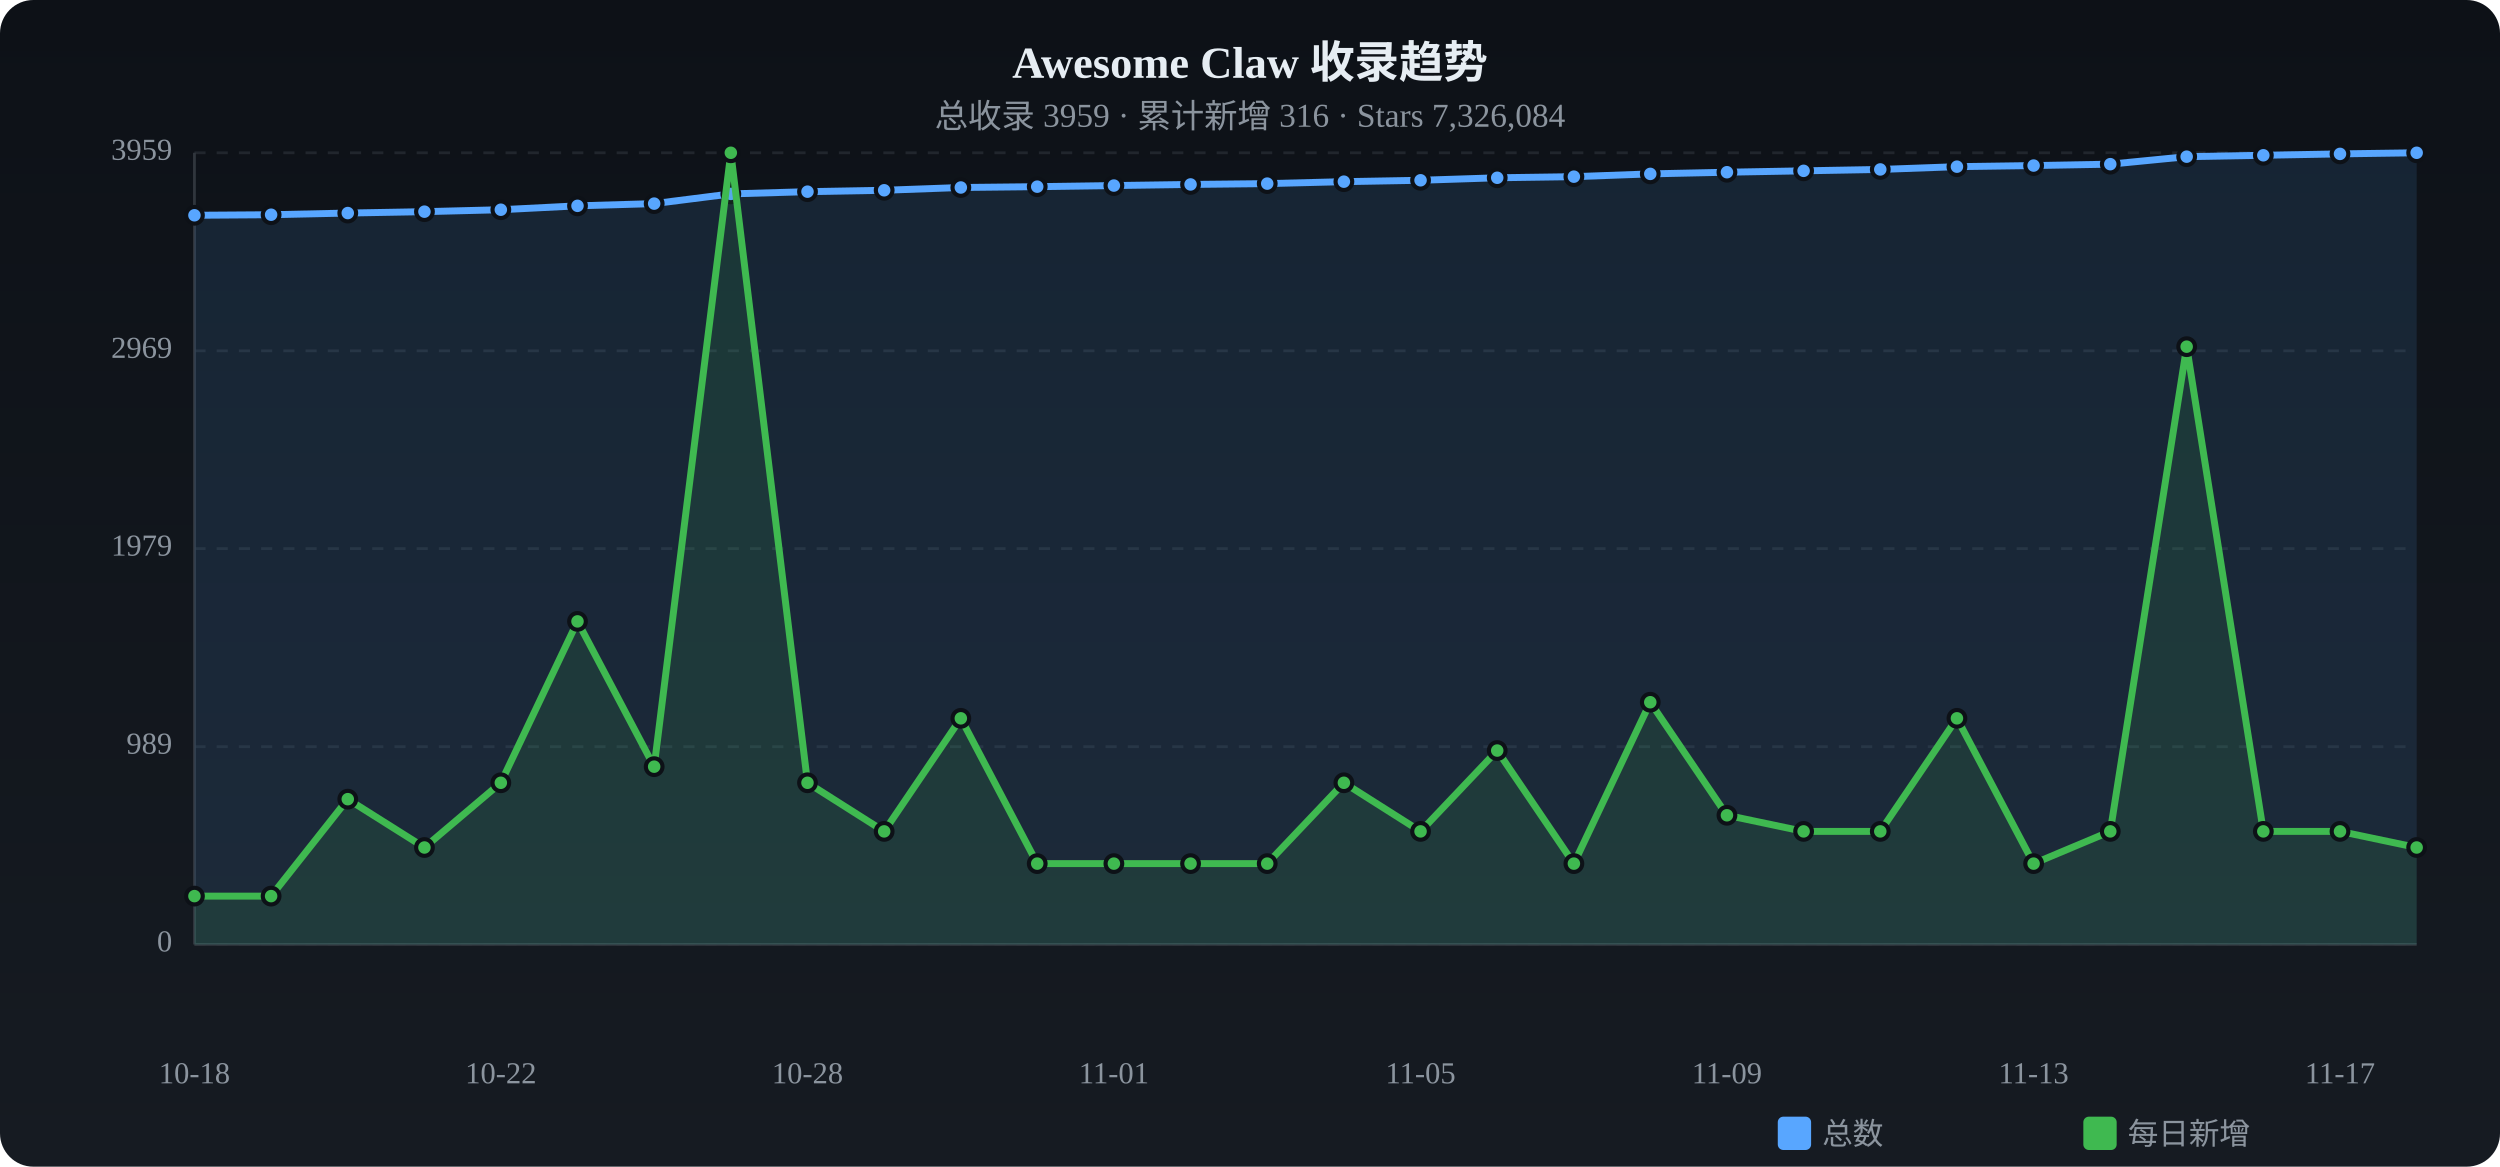
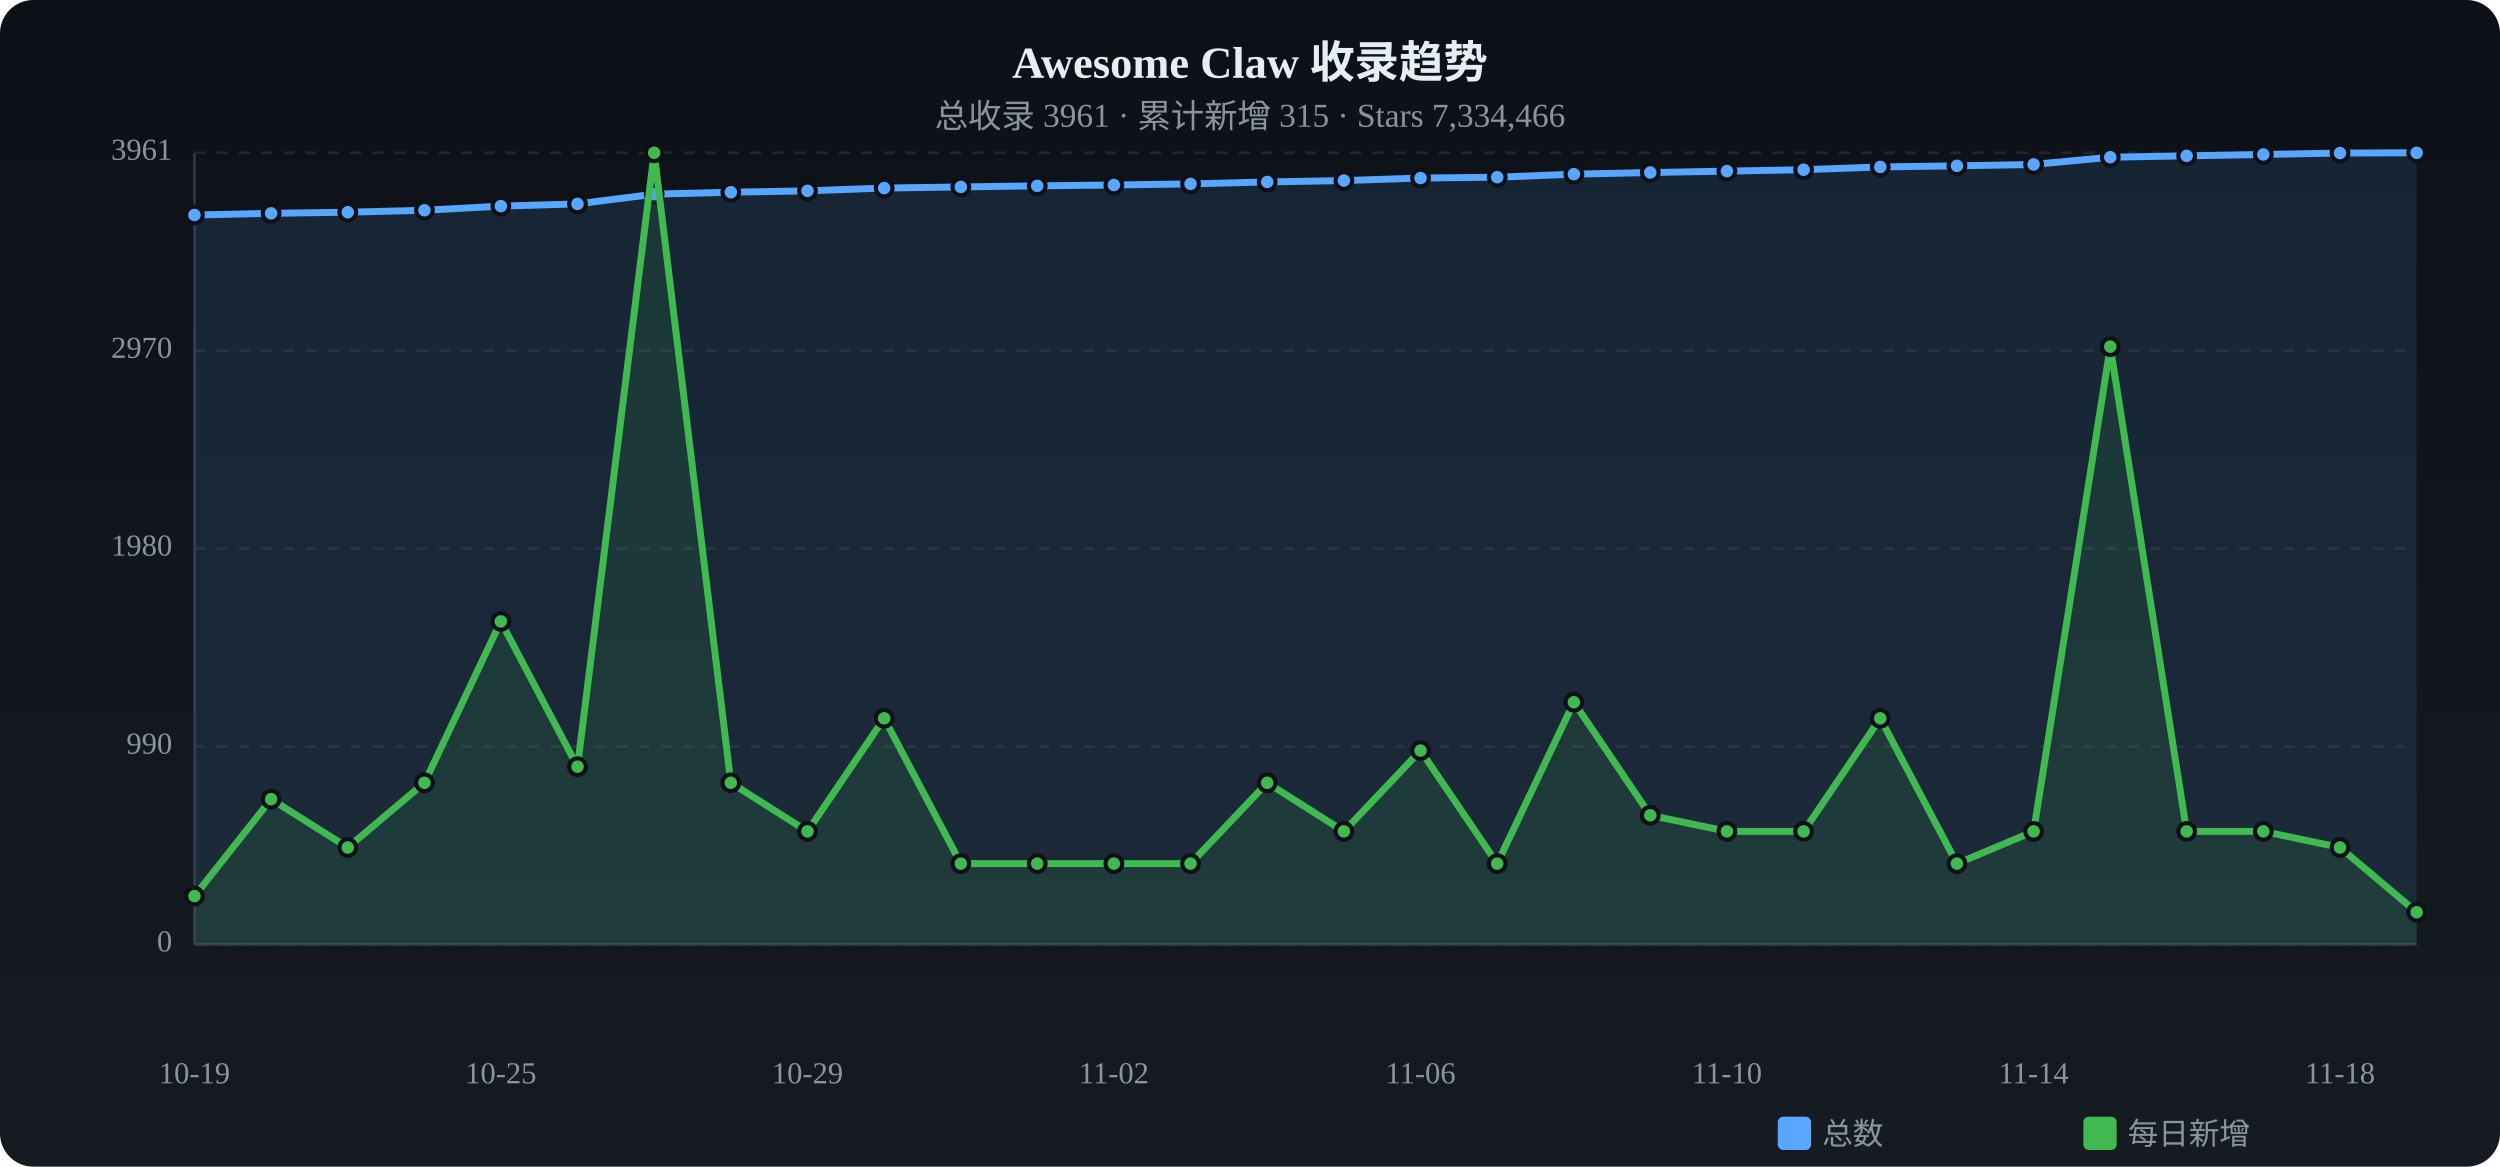
<svg xmlns="http://www.w3.org/2000/svg" viewBox="0 0 900 420" width="900" height="420">
  <defs>
    <linearGradient id="tbg" x1="0%" y1="0%" x2="0%" y2="100%">
      <stop offset="0%" stop-color="#0d1117" />
      <stop offset="100%" stop-color="#161b22" />
    </linearGradient>
  </defs>
  <rect width="900" height="420" rx="12" fill="url(#tbg)" />
  <text x="450.0" y="28" text-anchor="middle" fill="#e6edf3" font-size="16" font-weight="bold">Awesome Claw 收录趋势</text>
-   <text x="450.0" y="46" text-anchor="middle" fill="#8b949e" font-size="12">总收录 3959 · 累计新增 316 · Stars 7,326,084</text>
+   <text x="450.0" y="46" text-anchor="middle" fill="#8b949e" font-size="12">总收录 3961 · 累计新增 315 · Stars 7,334,466</text>
  <text x="62" y="340.0" text-anchor="end" fill="#8b949e" font-size="11" dominant-baseline="middle">0</text>
  <line x1="70" y1="340.0" x2="870" y2="340.0" stroke="#21262d" stroke-dasharray="4 4" />
-   <text x="62" y="268.8" text-anchor="end" fill="#8b949e" font-size="11" dominant-baseline="middle">989</text>
+   <text x="62" y="268.8" text-anchor="end" fill="#8b949e" font-size="11" dominant-baseline="middle">990</text>
  <line x1="70" y1="268.8" x2="870" y2="268.8" stroke="#21262d" stroke-dasharray="4 4" />
-   <text x="62" y="197.5" text-anchor="end" fill="#8b949e" font-size="11" dominant-baseline="middle">1979</text>
+   <text x="62" y="197.5" text-anchor="end" fill="#8b949e" font-size="11" dominant-baseline="middle">1980</text>
  <line x1="70" y1="197.5" x2="870" y2="197.5" stroke="#21262d" stroke-dasharray="4 4" />
-   <text x="62" y="126.3" text-anchor="end" fill="#8b949e" font-size="11" dominant-baseline="middle">2969</text>
+   <text x="62" y="126.3" text-anchor="end" fill="#8b949e" font-size="11" dominant-baseline="middle">2970</text>
  <line x1="70" y1="126.3" x2="870" y2="126.3" stroke="#21262d" stroke-dasharray="4 4" />
-   <text x="62" y="55.0" text-anchor="end" fill="#8b949e" font-size="11" dominant-baseline="middle">3959</text>
+   <text x="62" y="55.0" text-anchor="end" fill="#8b949e" font-size="11" dominant-baseline="middle">3961</text>
  <line x1="70" y1="55.0" x2="870" y2="55.0" stroke="#21262d" stroke-dasharray="4 4" />
  <line x1="70" y1="55" x2="70" y2="340" stroke="#30363d" />
  <line x1="70" y1="340" x2="870" y2="340" stroke="#30363d" />
-   <path d="M70.0,77.5 L97.6,77.3 L125.2,76.7 L152.8,76.2 L180.3,75.5 L207.9,74.1 L235.5,73.3 L263.1,69.8 L290.7,69.0 L318.3,68.5 L345.9,67.5 L373.4,67.2 L401.0,66.8 L428.6,66.4 L456.2,66.1 L483.8,65.4 L511.4,64.9 L539.0,64.0 L566.6,63.6 L594.1,62.6 L621.7,62.0 L649.3,61.5 L676.9,61.0 L704.5,60.0 L732.1,59.6 L759.7,59.1 L787.2,56.4 L814.8,55.9 L842.4,55.4 L870.0,55.0 L870.0,340 L70.0,340 Z" fill="#58a6ff" opacity="0.12" />
-   <polyline points="70.0,77.5 97.6,77.3 125.2,76.7 152.8,76.2 180.3,75.5 207.9,74.1 235.5,73.3 263.1,69.8 290.7,69.0 318.3,68.5 345.9,67.5 373.4,67.2 401.0,66.8 428.6,66.4 456.2,66.1 483.8,65.4 511.4,64.9 539.0,64.0 566.6,63.6 594.1,62.6 621.7,62.0 649.3,61.5 676.9,61.0 704.5,60.0 732.1,59.6 759.7,59.1 787.2,56.4 814.8,55.9 842.4,55.4 870.0,55.0" fill="none" stroke="#58a6ff" stroke-width="2.5" stroke-linecap="round" stroke-linejoin="round" />
-   <circle cx="70.0" cy="77.5" r="3" fill="#58a6ff" stroke="#0d1117" stroke-width="1.5" />
-   <circle cx="97.6" cy="77.3" r="3" fill="#58a6ff" stroke="#0d1117" stroke-width="1.5" />
-   <circle cx="125.2" cy="76.7" r="3" fill="#58a6ff" stroke="#0d1117" stroke-width="1.5" />
-   <circle cx="152.8" cy="76.2" r="3" fill="#58a6ff" stroke="#0d1117" stroke-width="1.5" />
-   <circle cx="180.3" cy="75.5" r="3" fill="#58a6ff" stroke="#0d1117" stroke-width="1.5" />
-   <circle cx="207.9" cy="74.1" r="3" fill="#58a6ff" stroke="#0d1117" stroke-width="1.5" />
-   <circle cx="235.5" cy="73.3" r="3" fill="#58a6ff" stroke="#0d1117" stroke-width="1.5" />
-   <circle cx="263.1" cy="69.8" r="3" fill="#58a6ff" stroke="#0d1117" stroke-width="1.5" />
-   <circle cx="290.7" cy="69.0" r="3" fill="#58a6ff" stroke="#0d1117" stroke-width="1.5" />
-   <circle cx="318.3" cy="68.5" r="3" fill="#58a6ff" stroke="#0d1117" stroke-width="1.5" />
-   <circle cx="345.9" cy="67.5" r="3" fill="#58a6ff" stroke="#0d1117" stroke-width="1.5" />
-   <circle cx="373.4" cy="67.2" r="3" fill="#58a6ff" stroke="#0d1117" stroke-width="1.5" />
-   <circle cx="401.0" cy="66.8" r="3" fill="#58a6ff" stroke="#0d1117" stroke-width="1.5" />
-   <circle cx="428.6" cy="66.4" r="3" fill="#58a6ff" stroke="#0d1117" stroke-width="1.5" />
-   <circle cx="456.2" cy="66.1" r="3" fill="#58a6ff" stroke="#0d1117" stroke-width="1.5" />
-   <circle cx="483.8" cy="65.4" r="3" fill="#58a6ff" stroke="#0d1117" stroke-width="1.5" />
-   <circle cx="511.4" cy="64.9" r="3" fill="#58a6ff" stroke="#0d1117" stroke-width="1.5" />
-   <circle cx="539.0" cy="64.0" r="3" fill="#58a6ff" stroke="#0d1117" stroke-width="1.5" />
-   <circle cx="566.6" cy="63.6" r="3" fill="#58a6ff" stroke="#0d1117" stroke-width="1.5" />
-   <circle cx="594.1" cy="62.6" r="3" fill="#58a6ff" stroke="#0d1117" stroke-width="1.5" />
-   <circle cx="621.7" cy="62.0" r="3" fill="#58a6ff" stroke="#0d1117" stroke-width="1.5" />
-   <circle cx="649.3" cy="61.5" r="3" fill="#58a6ff" stroke="#0d1117" stroke-width="1.5" />
-   <circle cx="676.9" cy="61.0" r="3" fill="#58a6ff" stroke="#0d1117" stroke-width="1.5" />
-   <circle cx="704.5" cy="60.0" r="3" fill="#58a6ff" stroke="#0d1117" stroke-width="1.5" />
-   <circle cx="732.1" cy="59.6" r="3" fill="#58a6ff" stroke="#0d1117" stroke-width="1.5" />
-   <circle cx="759.7" cy="59.1" r="3" fill="#58a6ff" stroke="#0d1117" stroke-width="1.5" />
-   <circle cx="787.2" cy="56.4" r="3" fill="#58a6ff" stroke="#0d1117" stroke-width="1.5" />
-   <circle cx="814.8" cy="55.9" r="3" fill="#58a6ff" stroke="#0d1117" stroke-width="1.5" />
-   <circle cx="842.4" cy="55.4" r="3" fill="#58a6ff" stroke="#0d1117" stroke-width="1.5" />
+   <path d="M70.0,77.4 L97.6,76.8 L125.2,76.4 L152.8,75.7 L180.3,74.2 L207.9,73.4 L235.5,69.9 L263.1,69.2 L290.7,68.7 L318.3,67.7 L345.9,67.3 L373.4,66.9 L401.0,66.6 L428.6,66.2 L456.2,65.5 L483.8,65.0 L511.4,64.1 L539.0,63.8 L566.6,62.7 L594.1,62.1 L621.7,61.6 L649.3,61.1 L676.9,60.1 L704.5,59.7 L732.1,59.2 L759.7,56.6 L787.2,56.1 L814.8,55.6 L842.4,55.1 L870.0,55.0 L870.0,340 L70.0,340 Z" fill="#58a6ff" opacity="0.12" />
+   <polyline points="70.0,77.4 97.6,76.8 125.2,76.4 152.8,75.7 180.3,74.2 207.9,73.4 235.5,69.9 263.1,69.2 290.7,68.7 318.3,67.7 345.9,67.3 373.4,66.9 401.0,66.6 428.6,66.2 456.2,65.5 483.8,65.0 511.4,64.1 539.0,63.8 566.6,62.7 594.1,62.1 621.7,61.6 649.3,61.1 676.9,60.1 704.5,59.7 732.1,59.2 759.7,56.6 787.2,56.1 814.8,55.6 842.4,55.1 870.0,55.0" fill="none" stroke="#58a6ff" stroke-width="2.5" stroke-linecap="round" stroke-linejoin="round" />
+   <circle cx="70.0" cy="77.4" r="3" fill="#58a6ff" stroke="#0d1117" stroke-width="1.5" />
+   <circle cx="97.6" cy="76.8" r="3" fill="#58a6ff" stroke="#0d1117" stroke-width="1.5" />
+   <circle cx="125.2" cy="76.4" r="3" fill="#58a6ff" stroke="#0d1117" stroke-width="1.5" />
+   <circle cx="152.8" cy="75.7" r="3" fill="#58a6ff" stroke="#0d1117" stroke-width="1.5" />
+   <circle cx="180.3" cy="74.2" r="3" fill="#58a6ff" stroke="#0d1117" stroke-width="1.5" />
+   <circle cx="207.9" cy="73.4" r="3" fill="#58a6ff" stroke="#0d1117" stroke-width="1.5" />
+   <circle cx="235.5" cy="69.9" r="3" fill="#58a6ff" stroke="#0d1117" stroke-width="1.5" />
+   <circle cx="263.1" cy="69.2" r="3" fill="#58a6ff" stroke="#0d1117" stroke-width="1.5" />
+   <circle cx="290.7" cy="68.7" r="3" fill="#58a6ff" stroke="#0d1117" stroke-width="1.5" />
+   <circle cx="318.3" cy="67.7" r="3" fill="#58a6ff" stroke="#0d1117" stroke-width="1.5" />
+   <circle cx="345.9" cy="67.3" r="3" fill="#58a6ff" stroke="#0d1117" stroke-width="1.5" />
+   <circle cx="373.4" cy="66.9" r="3" fill="#58a6ff" stroke="#0d1117" stroke-width="1.5" />
+   <circle cx="401.0" cy="66.6" r="3" fill="#58a6ff" stroke="#0d1117" stroke-width="1.5" />
+   <circle cx="428.6" cy="66.2" r="3" fill="#58a6ff" stroke="#0d1117" stroke-width="1.5" />
+   <circle cx="456.2" cy="65.5" r="3" fill="#58a6ff" stroke="#0d1117" stroke-width="1.5" />
+   <circle cx="483.8" cy="65.0" r="3" fill="#58a6ff" stroke="#0d1117" stroke-width="1.5" />
+   <circle cx="511.4" cy="64.1" r="3" fill="#58a6ff" stroke="#0d1117" stroke-width="1.5" />
+   <circle cx="539.0" cy="63.8" r="3" fill="#58a6ff" stroke="#0d1117" stroke-width="1.5" />
+   <circle cx="566.6" cy="62.7" r="3" fill="#58a6ff" stroke="#0d1117" stroke-width="1.5" />
+   <circle cx="594.1" cy="62.1" r="3" fill="#58a6ff" stroke="#0d1117" stroke-width="1.5" />
+   <circle cx="621.7" cy="61.6" r="3" fill="#58a6ff" stroke="#0d1117" stroke-width="1.5" />
+   <circle cx="649.3" cy="61.1" r="3" fill="#58a6ff" stroke="#0d1117" stroke-width="1.5" />
+   <circle cx="676.9" cy="60.1" r="3" fill="#58a6ff" stroke="#0d1117" stroke-width="1.5" />
+   <circle cx="704.5" cy="59.7" r="3" fill="#58a6ff" stroke="#0d1117" stroke-width="1.5" />
+   <circle cx="732.1" cy="59.2" r="3" fill="#58a6ff" stroke="#0d1117" stroke-width="1.5" />
+   <circle cx="759.7" cy="56.6" r="3" fill="#58a6ff" stroke="#0d1117" stroke-width="1.5" />
+   <circle cx="787.2" cy="56.1" r="3" fill="#58a6ff" stroke="#0d1117" stroke-width="1.5" />
+   <circle cx="814.8" cy="55.6" r="3" fill="#58a6ff" stroke="#0d1117" stroke-width="1.5" />
+   <circle cx="842.4" cy="55.1" r="3" fill="#58a6ff" stroke="#0d1117" stroke-width="1.5" />
  <circle cx="870.0" cy="55.0" r="3" fill="#58a6ff" stroke="#0d1117" stroke-width="1.5" />
-   <path d="M70.0,322.6 L97.6,322.6 L125.2,287.7 L152.8,305.1 L180.3,281.8 L207.9,223.7 L235.5,276.0 L263.1,55.0 L290.7,281.8 L318.3,299.3 L345.9,258.6 L373.4,310.9 L401.0,310.9 L428.6,310.9 L456.2,310.9 L483.8,281.8 L511.4,299.3 L539.0,270.2 L566.6,310.9 L594.1,252.8 L621.7,293.5 L649.3,299.3 L676.9,299.3 L704.5,258.6 L732.1,310.9 L759.7,299.3 L787.2,124.8 L814.8,299.3 L842.4,299.3 L870.0,305.1 L870.0,340 L70.0,340 Z" fill="#3fb950" opacity="0.12" />
-   <polyline points="70.0,322.6 97.6,322.6 125.2,287.7 152.8,305.1 180.3,281.8 207.9,223.7 235.5,276.0 263.1,55.0 290.7,281.8 318.3,299.3 345.9,258.6 373.4,310.9 401.0,310.9 428.6,310.9 456.2,310.9 483.8,281.8 511.4,299.3 539.0,270.2 566.6,310.9 594.1,252.8 621.7,293.5 649.3,299.3 676.9,299.3 704.5,258.6 732.1,310.9 759.7,299.3 787.2,124.8 814.8,299.3 842.4,299.3 870.0,305.1" fill="none" stroke="#3fb950" stroke-width="2.5" stroke-linecap="round" stroke-linejoin="round" />
+   <path d="M70.0,322.6 L97.6,287.7 L125.2,305.1 L152.8,281.8 L180.3,223.7 L207.9,276.0 L235.5,55.0 L263.1,281.8 L290.7,299.3 L318.3,258.6 L345.9,310.9 L373.4,310.9 L401.0,310.9 L428.6,310.9 L456.2,281.8 L483.8,299.3 L511.4,270.2 L539.0,310.9 L566.6,252.8 L594.1,293.5 L621.7,299.3 L649.3,299.3 L676.9,258.6 L704.5,310.9 L732.1,299.3 L759.7,124.8 L787.2,299.3 L814.8,299.3 L842.4,305.1 L870.0,328.4 L870.0,340 L70.0,340 Z" fill="#3fb950" opacity="0.12" />
+   <polyline points="70.0,322.6 97.6,287.7 125.2,305.1 152.8,281.8 180.3,223.7 207.9,276.0 235.5,55.0 263.1,281.8 290.7,299.3 318.3,258.6 345.9,310.9 373.4,310.9 401.0,310.9 428.6,310.9 456.2,281.8 483.8,299.3 511.4,270.2 539.0,310.9 566.6,252.8 594.1,293.5 621.7,299.3 649.3,299.3 676.9,258.6 704.5,310.9 732.1,299.3 759.7,124.8 787.2,299.3 814.8,299.3 842.4,305.1 870.0,328.4" fill="none" stroke="#3fb950" stroke-width="2.5" stroke-linecap="round" stroke-linejoin="round" />
  <circle cx="70.0" cy="322.6" r="3" fill="#3fb950" stroke="#0d1117" stroke-width="1.5" />
-   <circle cx="97.6" cy="322.6" r="3" fill="#3fb950" stroke="#0d1117" stroke-width="1.5" />
-   <circle cx="125.2" cy="287.7" r="3" fill="#3fb950" stroke="#0d1117" stroke-width="1.5" />
-   <circle cx="152.8" cy="305.1" r="3" fill="#3fb950" stroke="#0d1117" stroke-width="1.5" />
-   <circle cx="180.3" cy="281.8" r="3" fill="#3fb950" stroke="#0d1117" stroke-width="1.5" />
-   <circle cx="207.9" cy="223.7" r="3" fill="#3fb950" stroke="#0d1117" stroke-width="1.5" />
-   <circle cx="235.5" cy="276.0" r="3" fill="#3fb950" stroke="#0d1117" stroke-width="1.5" />
-   <circle cx="263.1" cy="55.0" r="3" fill="#3fb950" stroke="#0d1117" stroke-width="1.5" />
-   <circle cx="290.7" cy="281.8" r="3" fill="#3fb950" stroke="#0d1117" stroke-width="1.5" />
-   <circle cx="318.3" cy="299.3" r="3" fill="#3fb950" stroke="#0d1117" stroke-width="1.5" />
-   <circle cx="345.9" cy="258.6" r="3" fill="#3fb950" stroke="#0d1117" stroke-width="1.5" />
+   <circle cx="97.6" cy="287.7" r="3" fill="#3fb950" stroke="#0d1117" stroke-width="1.5" />
+   <circle cx="125.2" cy="305.1" r="3" fill="#3fb950" stroke="#0d1117" stroke-width="1.5" />
+   <circle cx="152.8" cy="281.8" r="3" fill="#3fb950" stroke="#0d1117" stroke-width="1.5" />
+   <circle cx="180.3" cy="223.7" r="3" fill="#3fb950" stroke="#0d1117" stroke-width="1.5" />
+   <circle cx="207.9" cy="276.0" r="3" fill="#3fb950" stroke="#0d1117" stroke-width="1.5" />
+   <circle cx="235.5" cy="55.0" r="3" fill="#3fb950" stroke="#0d1117" stroke-width="1.5" />
+   <circle cx="263.1" cy="281.8" r="3" fill="#3fb950" stroke="#0d1117" stroke-width="1.5" />
+   <circle cx="290.7" cy="299.3" r="3" fill="#3fb950" stroke="#0d1117" stroke-width="1.5" />
+   <circle cx="318.3" cy="258.6" r="3" fill="#3fb950" stroke="#0d1117" stroke-width="1.5" />
+   <circle cx="345.9" cy="310.9" r="3" fill="#3fb950" stroke="#0d1117" stroke-width="1.5" />
  <circle cx="373.4" cy="310.9" r="3" fill="#3fb950" stroke="#0d1117" stroke-width="1.5" />
  <circle cx="401.0" cy="310.9" r="3" fill="#3fb950" stroke="#0d1117" stroke-width="1.5" />
  <circle cx="428.6" cy="310.9" r="3" fill="#3fb950" stroke="#0d1117" stroke-width="1.5" />
-   <circle cx="456.2" cy="310.9" r="3" fill="#3fb950" stroke="#0d1117" stroke-width="1.5" />
-   <circle cx="483.8" cy="281.8" r="3" fill="#3fb950" stroke="#0d1117" stroke-width="1.5" />
-   <circle cx="511.4" cy="299.3" r="3" fill="#3fb950" stroke="#0d1117" stroke-width="1.5" />
-   <circle cx="539.0" cy="270.2" r="3" fill="#3fb950" stroke="#0d1117" stroke-width="1.5" />
-   <circle cx="566.6" cy="310.9" r="3" fill="#3fb950" stroke="#0d1117" stroke-width="1.5" />
-   <circle cx="594.1" cy="252.8" r="3" fill="#3fb950" stroke="#0d1117" stroke-width="1.5" />
-   <circle cx="621.7" cy="293.5" r="3" fill="#3fb950" stroke="#0d1117" stroke-width="1.5" />
+   <circle cx="456.2" cy="281.8" r="3" fill="#3fb950" stroke="#0d1117" stroke-width="1.5" />
+   <circle cx="483.8" cy="299.3" r="3" fill="#3fb950" stroke="#0d1117" stroke-width="1.5" />
+   <circle cx="511.4" cy="270.2" r="3" fill="#3fb950" stroke="#0d1117" stroke-width="1.5" />
+   <circle cx="539.0" cy="310.9" r="3" fill="#3fb950" stroke="#0d1117" stroke-width="1.5" />
+   <circle cx="566.6" cy="252.8" r="3" fill="#3fb950" stroke="#0d1117" stroke-width="1.5" />
+   <circle cx="594.1" cy="293.5" r="3" fill="#3fb950" stroke="#0d1117" stroke-width="1.5" />
+   <circle cx="621.7" cy="299.3" r="3" fill="#3fb950" stroke="#0d1117" stroke-width="1.5" />
  <circle cx="649.3" cy="299.3" r="3" fill="#3fb950" stroke="#0d1117" stroke-width="1.5" />
-   <circle cx="676.9" cy="299.3" r="3" fill="#3fb950" stroke="#0d1117" stroke-width="1.5" />
-   <circle cx="704.5" cy="258.6" r="3" fill="#3fb950" stroke="#0d1117" stroke-width="1.5" />
-   <circle cx="732.1" cy="310.9" r="3" fill="#3fb950" stroke="#0d1117" stroke-width="1.5" />
-   <circle cx="759.7" cy="299.3" r="3" fill="#3fb950" stroke="#0d1117" stroke-width="1.5" />
-   <circle cx="787.2" cy="124.8" r="3" fill="#3fb950" stroke="#0d1117" stroke-width="1.5" />
+   <circle cx="676.9" cy="258.6" r="3" fill="#3fb950" stroke="#0d1117" stroke-width="1.5" />
+   <circle cx="704.5" cy="310.9" r="3" fill="#3fb950" stroke="#0d1117" stroke-width="1.5" />
+   <circle cx="732.1" cy="299.3" r="3" fill="#3fb950" stroke="#0d1117" stroke-width="1.5" />
+   <circle cx="759.7" cy="124.8" r="3" fill="#3fb950" stroke="#0d1117" stroke-width="1.5" />
+   <circle cx="787.2" cy="299.3" r="3" fill="#3fb950" stroke="#0d1117" stroke-width="1.5" />
  <circle cx="814.8" cy="299.3" r="3" fill="#3fb950" stroke="#0d1117" stroke-width="1.5" />
-   <circle cx="842.4" cy="299.3" r="3" fill="#3fb950" stroke="#0d1117" stroke-width="1.5" />
-   <circle cx="870.0" cy="305.1" r="3" fill="#3fb950" stroke="#0d1117" stroke-width="1.5" />
-   <text x="70.0" y="390" text-anchor="middle" fill="#8b949e" font-size="11">10-18</text>
-   <text x="180.3" y="390" text-anchor="middle" fill="#8b949e" font-size="11">10-22</text>
-   <text x="290.7" y="390" text-anchor="middle" fill="#8b949e" font-size="11">10-28</text>
-   <text x="401.0" y="390" text-anchor="middle" fill="#8b949e" font-size="11">11-01</text>
-   <text x="511.4" y="390" text-anchor="middle" fill="#8b949e" font-size="11">11-05</text>
-   <text x="621.7" y="390" text-anchor="middle" fill="#8b949e" font-size="11">11-09</text>
-   <text x="732.1" y="390" text-anchor="middle" fill="#8b949e" font-size="11">11-13</text>
-   <text x="842.4" y="390" text-anchor="middle" fill="#8b949e" font-size="11">11-17</text>
+   <circle cx="842.4" cy="305.1" r="3" fill="#3fb950" stroke="#0d1117" stroke-width="1.5" />
+   <circle cx="870.0" cy="328.4" r="3" fill="#3fb950" stroke="#0d1117" stroke-width="1.5" />
+   <text x="70.0" y="390" text-anchor="middle" fill="#8b949e" font-size="11">10-19</text>
+   <text x="180.3" y="390" text-anchor="middle" fill="#8b949e" font-size="11">10-25</text>
+   <text x="290.7" y="390" text-anchor="middle" fill="#8b949e" font-size="11">10-29</text>
+   <text x="401.0" y="390" text-anchor="middle" fill="#8b949e" font-size="11">11-02</text>
+   <text x="511.4" y="390" text-anchor="middle" fill="#8b949e" font-size="11">11-06</text>
+   <text x="621.7" y="390" text-anchor="middle" fill="#8b949e" font-size="11">11-10</text>
+   <text x="732.1" y="390" text-anchor="middle" fill="#8b949e" font-size="11">11-14</text>
+   <text x="842.4" y="390" text-anchor="middle" fill="#8b949e" font-size="11">11-18</text>
  <rect x="640" y="402" width="12" height="12" rx="2" fill="#58a6ff" />
  <text x="656" y="412" fill="#8b949e" font-size="11">总数</text>
  <rect x="750" y="402" width="12" height="12" rx="2" fill="#3fb950" />
  <text x="766" y="412" fill="#8b949e" font-size="11">每日新增</text>
</svg>
